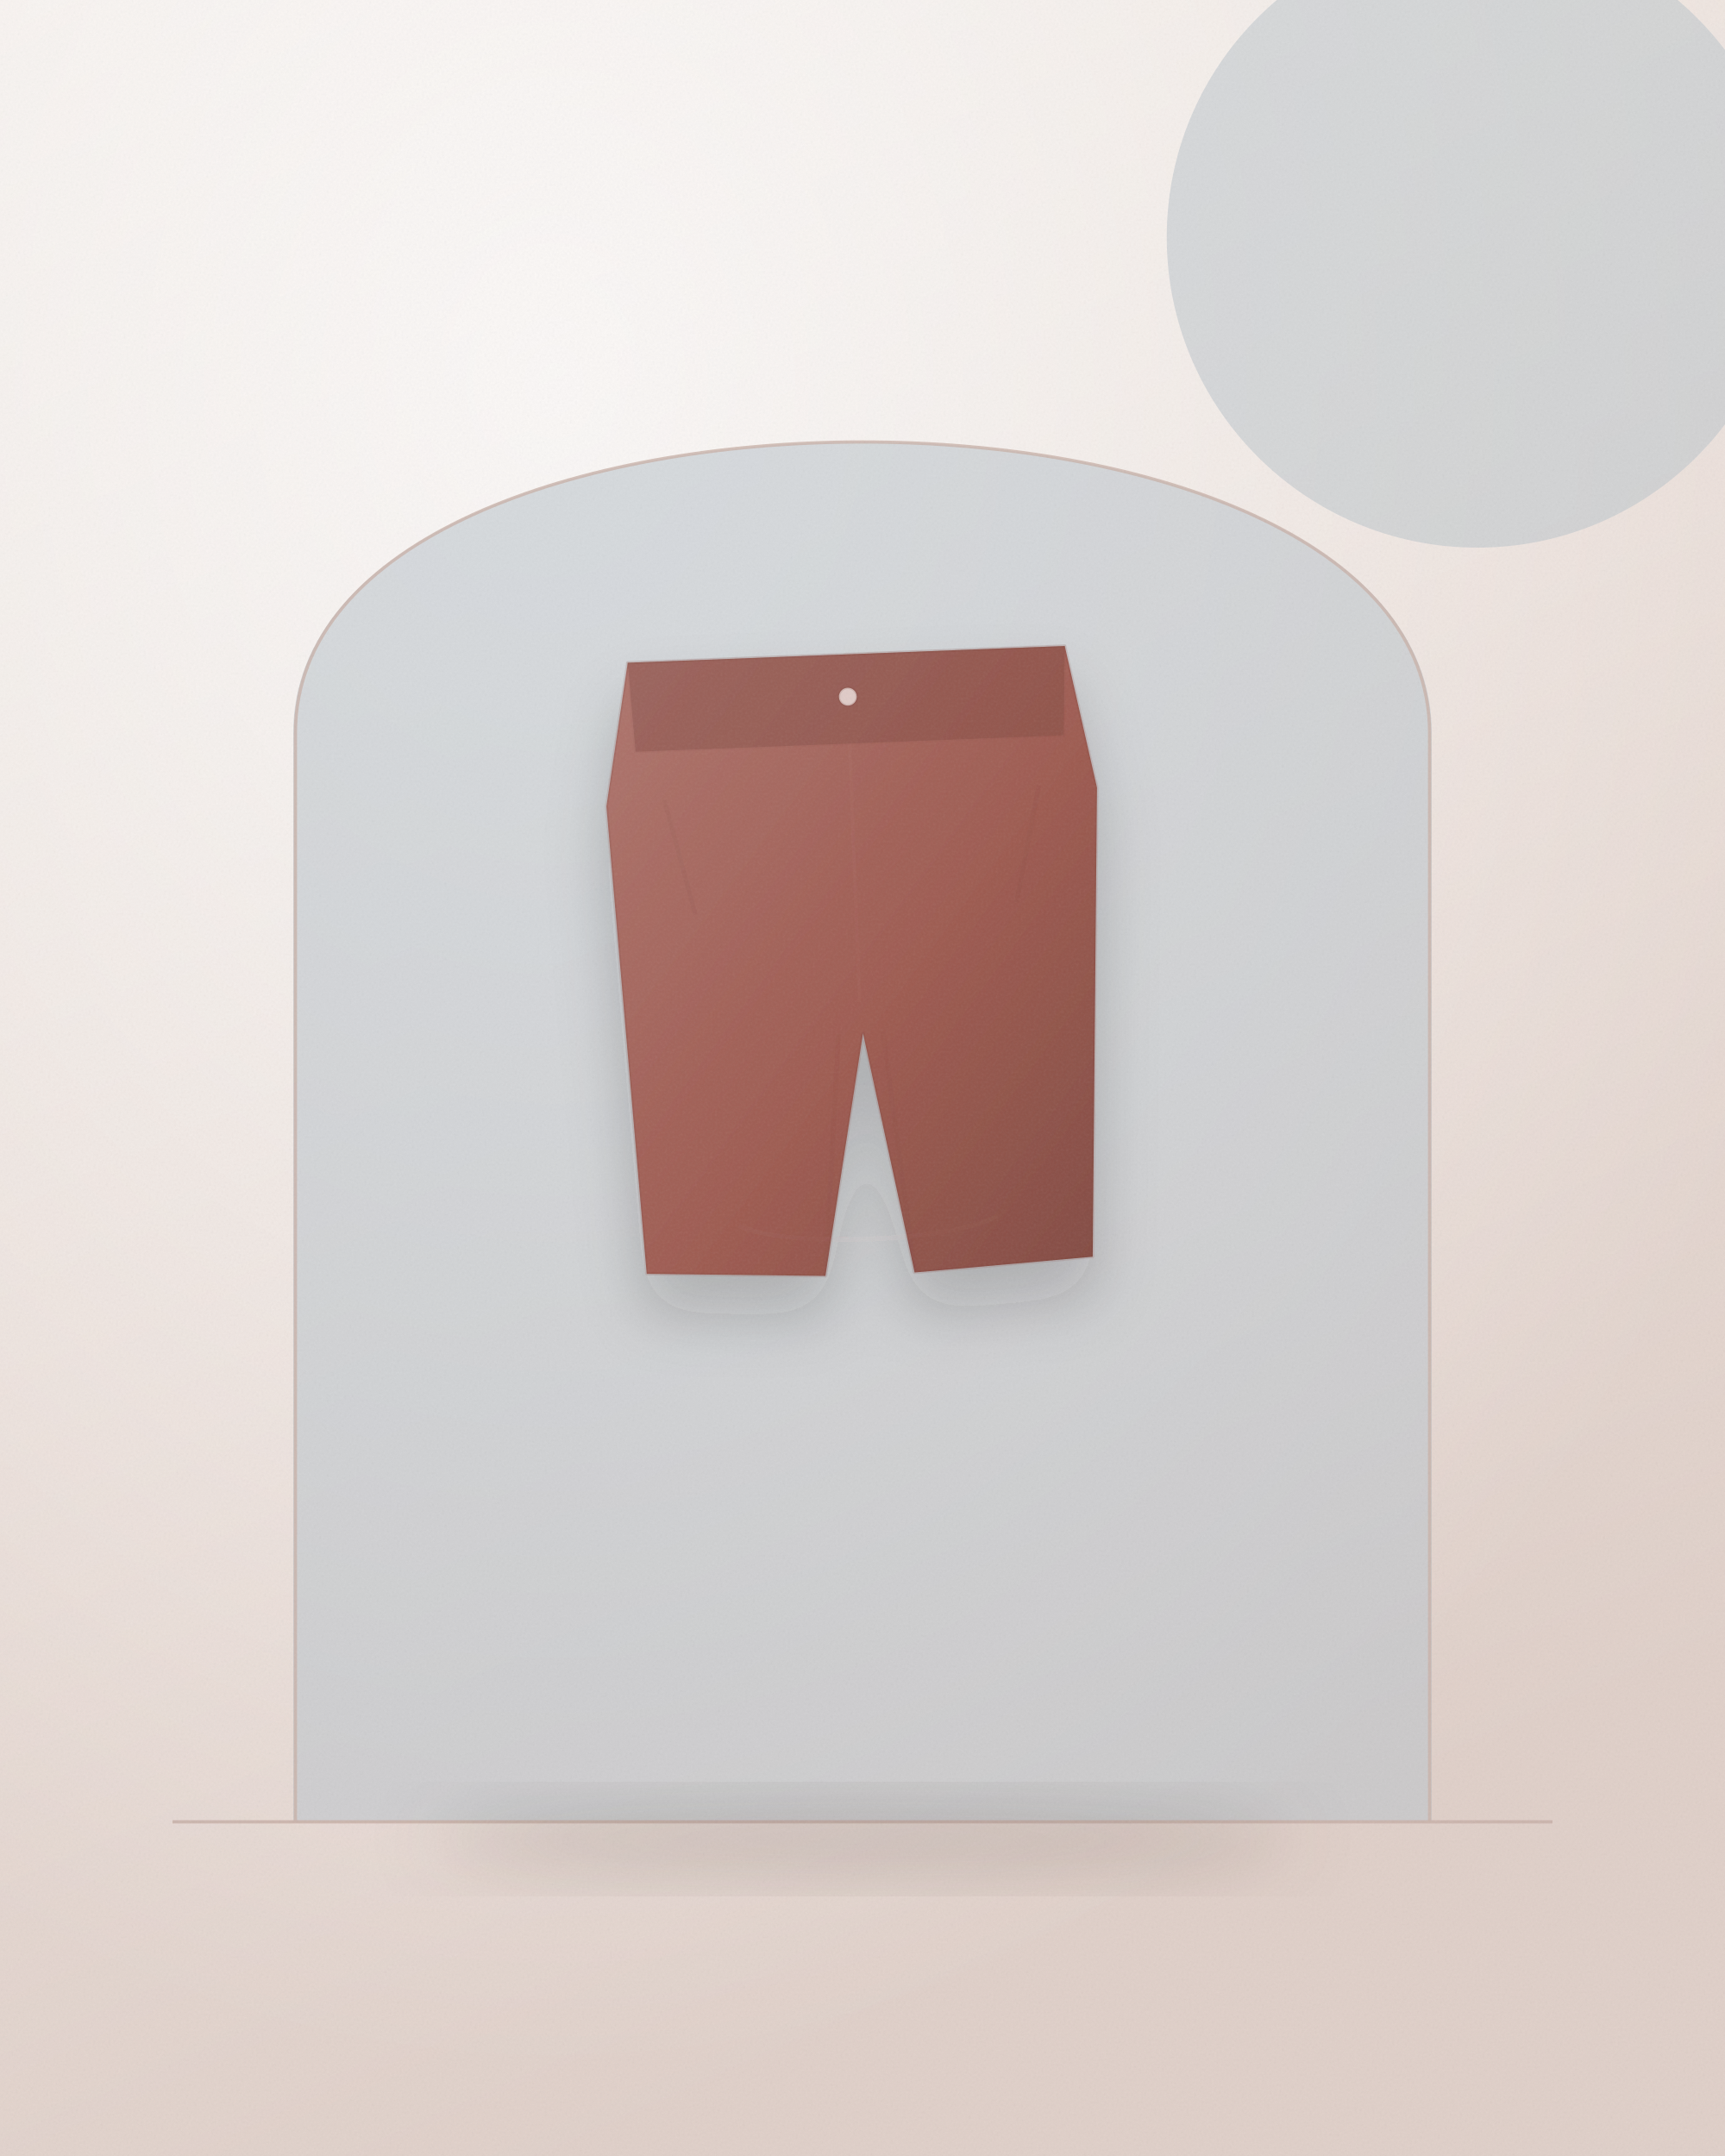
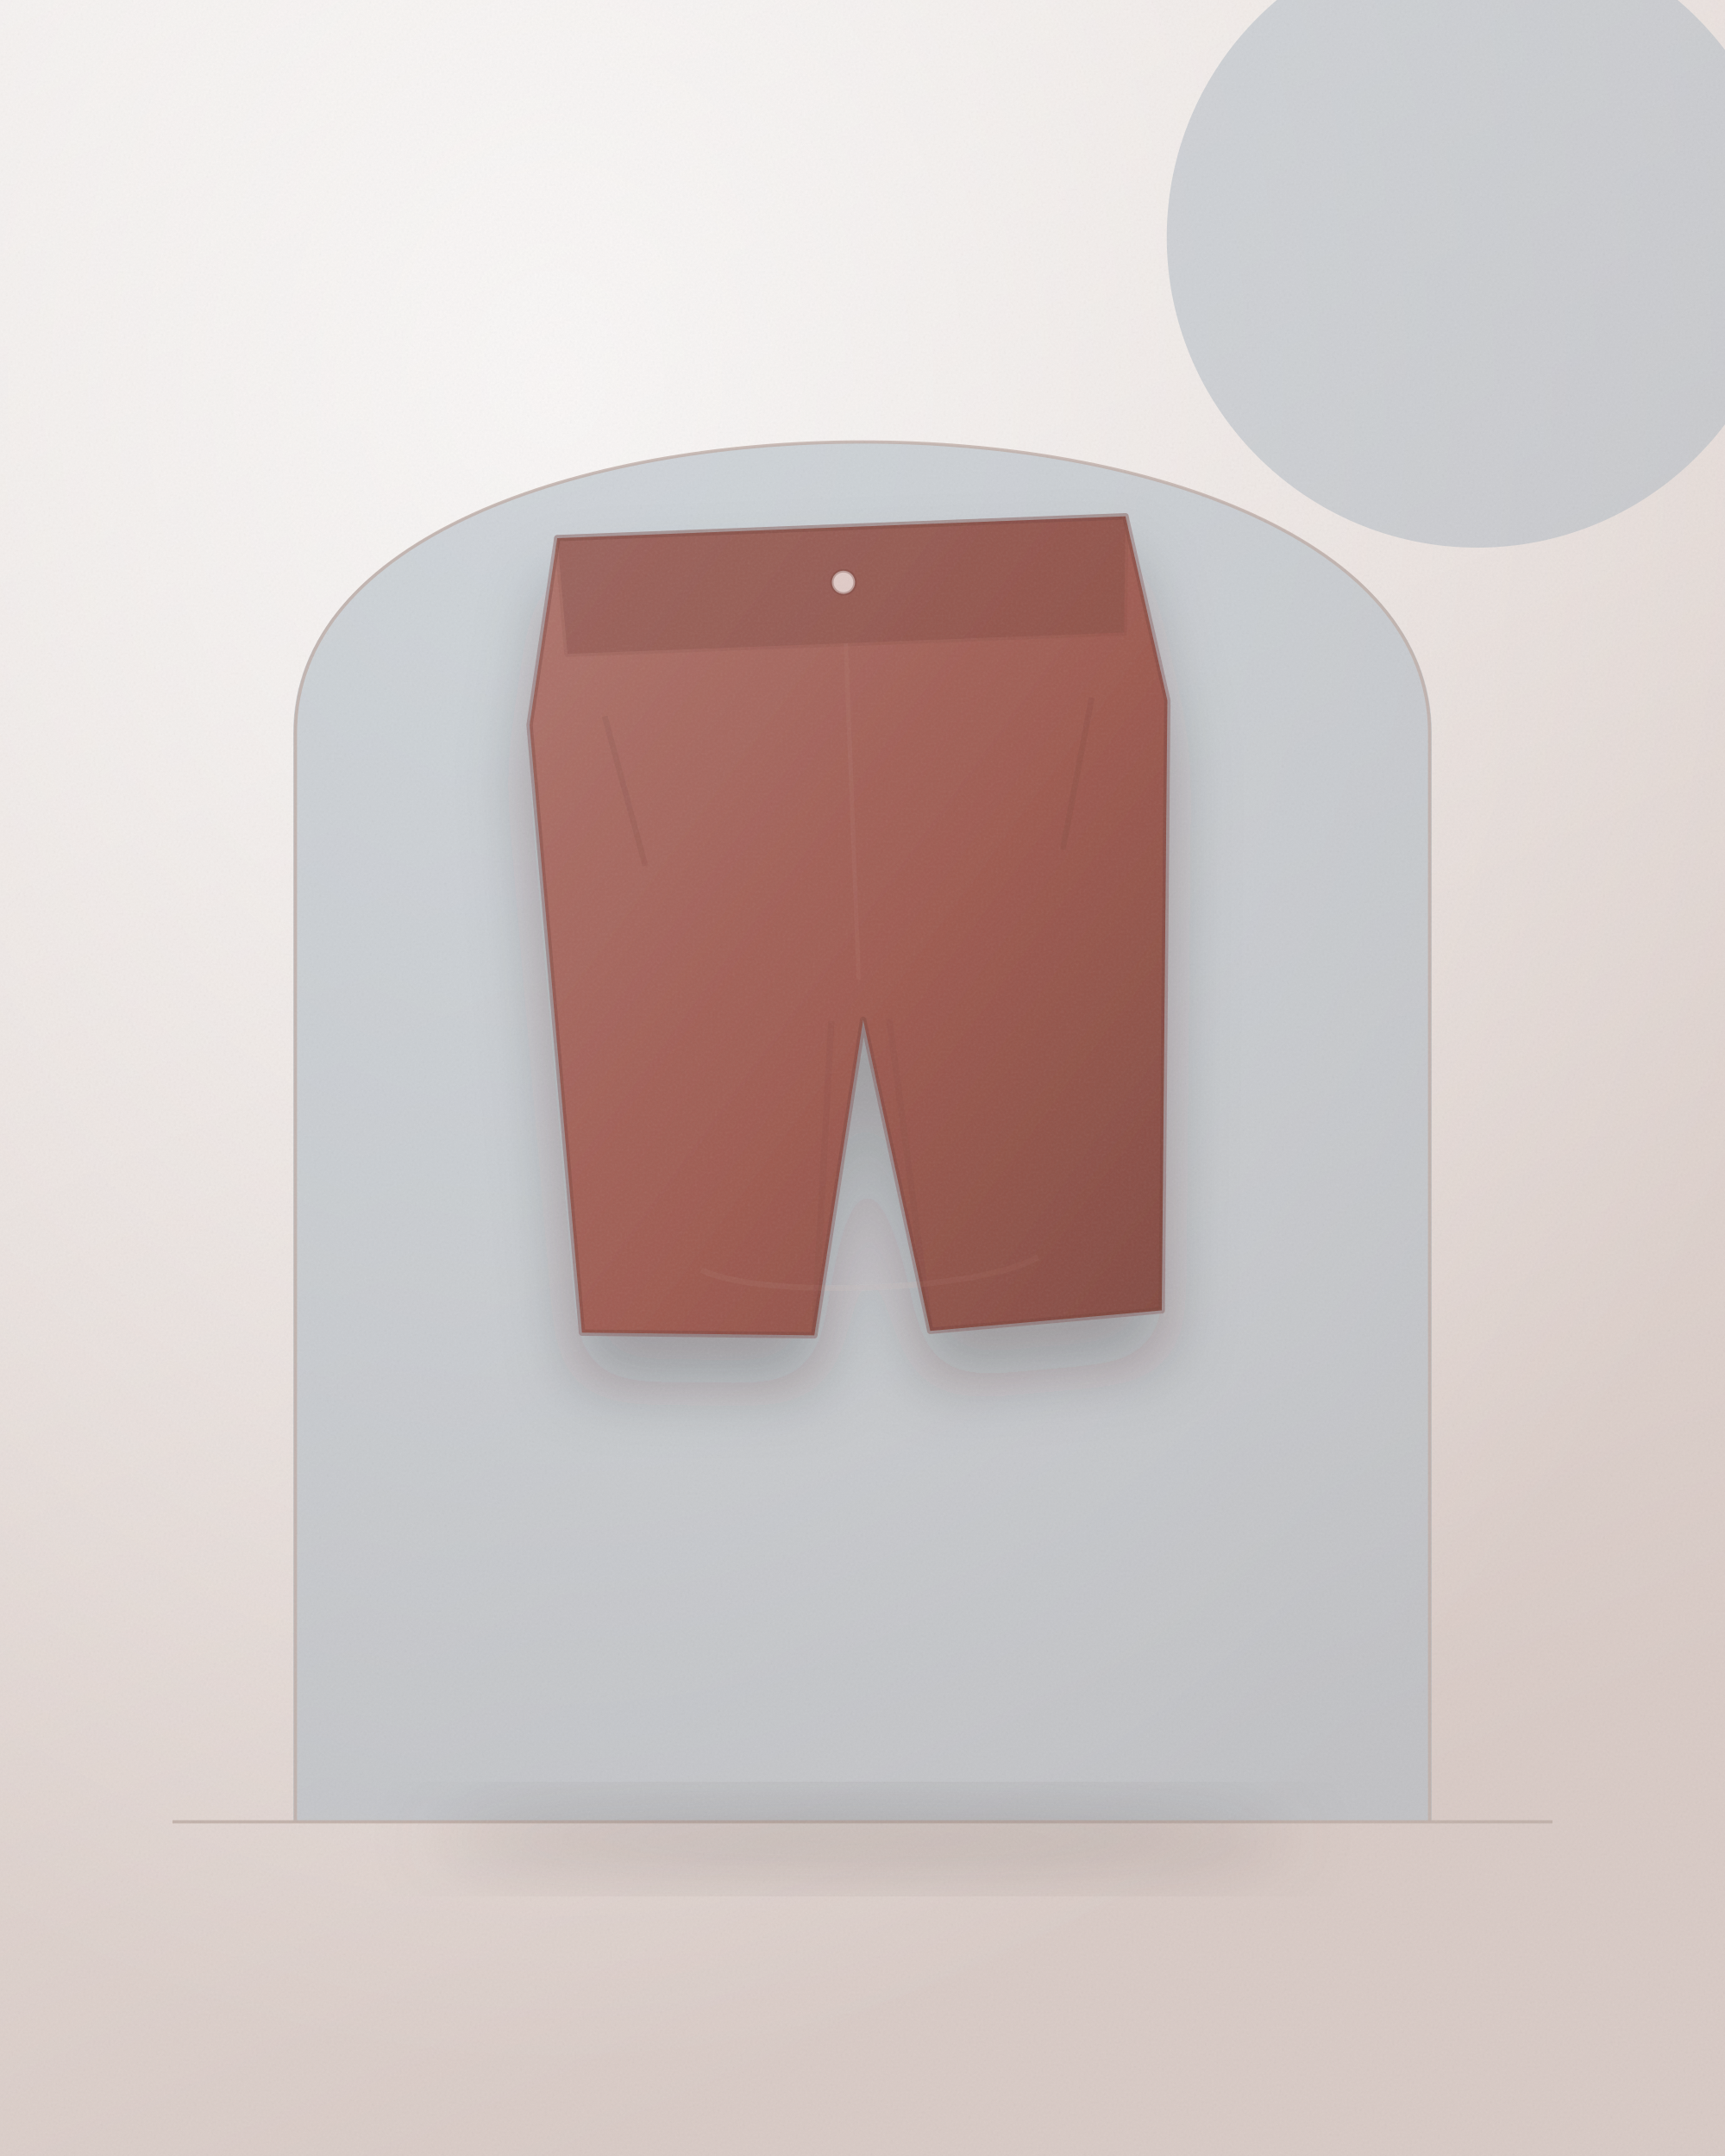
<svg xmlns="http://www.w3.org/2000/svg" viewBox="0 0 800 1000" width="800" height="1000" role="img">
  <defs>
    <linearGradient id="bg" x1="0" y1="0" x2="0.35" y2="1">
-       <stop offset="0" stop-color="#f3ece7" />
-       <stop offset="1" stop-color="#dfcfc8" />
+       <stop offset="0" stop-color="#efe9e6" />
+       <stop offset="1" stop-color="#d8cac5" />
    </linearGradient>
    <radialGradient id="glow" cx="32%" cy="18%" r="78%">
      <stop offset="0" stop-color="#ffffff" stop-opacity="0.72" />
      <stop offset="1" stop-color="#ffffff" stop-opacity="0" />
    </radialGradient>
    <linearGradient id="body" x1="0" y1="0" x2="1" y2="1">
      <stop offset="0" stop-color="#ae756d" />
      <stop offset="0.55" stop-color="#9e5b51" />
      <stop offset="1" stop-color="#824b42" />
    </linearGradient>
    <linearGradient id="bodySoft" x1="0" y1="0" x2="1" y2="0.7">
      <stop offset="0" stop-color="#bf938c" />
      <stop offset="1" stop-color="#9e5b51" />
    </linearGradient>
    <linearGradient id="metal" x1="0" y1="0" x2="1" y2="1">
      <stop offset="0" stop-color="#f3eee2" />
      <stop offset="0.35" stop-color="#cdbfa6" />
      <stop offset="0.62" stop-color="#f8f3e8" />
      <stop offset="1" stop-color="#9d8b70" />
    </linearGradient>
    <filter id="grain">
      <feTurbulence type="fractalNoise" baseFrequency="0.86" numOctaves="2" stitchTiles="stitch" />
      <feColorMatrix type="saturate" values="0" />
      <feComponentTransfer>
        <feFuncA type="linear" slope="0.11" />
      </feComponentTransfer>
    </filter>
    <filter id="objectShadow" x="-30%" y="-30%" width="160%" height="170%">
-       <feDropShadow dx="0" dy="18" stdDeviation="14" flood-color="#312723" flood-opacity="0.2" />
+       <feDropShadow dx="0" dy="22" stdDeviation="16" flood-color="#2e2725" flood-opacity="0.28" />
    </filter>
    <filter id="blur">
      <feGaussianBlur stdDeviation="18" />
    </filter>
    <filter id="soft">
      <feGaussianBlur stdDeviation="4" />
    </filter>
  </defs>
  <rect width="800" height="1000" fill="url(#bg)" />
  <rect width="800" height="1000" fill="url(#glow)" />
-   <circle cx="685.099" cy="110" r="144" fill="#bbc4cb" opacity="0.55" />
-   <path d="M 136 845 L 136 340 C 136 160 664 160 664 340 L 664 845 Z" fill="#bbc4cb" opacity="0.58" />
-   <path d="M 137 845 L 137 340 C 137 160 663 160 663 340 L 663 845" fill="none" stroke="#c9b3aa" stroke-width="1.5" opacity="0.8" />
-   <line x1="80" y1="845" x2="720" y2="845" stroke="#c9b3aa" stroke-width="1.5" opacity="0.9" />
-   <ellipse cx="400" cy="853" rx="200" ry="22" fill="#312723" opacity="0.14" filter="url(#blur)" />
-   <g transform="translate(400 500) scale(1 1) translate(-400 -500)" filter="url(#objectShadow)" stroke="#73423b" stroke-opacity="0.16" stroke-width="1.4" stroke-linejoin="round">
-     <g transform="translate(400 500) rotate(-2.2) scale(1.035) translate(-400 -500)">
+   <circle cx="685.099" cy="110" r="144" fill="#b0bac2" opacity="0.55" />
+   <path d="M 136 845 L 136 340 C 136 160 664 160 664 340 L 664 845 Z" fill="#b0bac2" opacity="0.58" />
+   <path d="M 137 845 L 137 340 C 137 160 663 160 663 340 L 663 845" fill="none" stroke="#bfaea7" stroke-width="1.5" opacity="0.8" />
+   <line x1="80" y1="845" x2="720" y2="845" stroke="#bfaea7" stroke-width="1.5" opacity="0.9" />
+   <ellipse cx="400" cy="853" rx="200" ry="22" fill="#2e2725" opacity="0.14" filter="url(#blur)" />
+   <g transform="translate(400 500) scale(1 1) translate(-400 -500)" filter="url(#objectShadow)" stroke="#73423b" stroke-opacity="0.34" stroke-width="2.2" stroke-linejoin="round">
+     <g transform="translate(400 500) rotate(-2.2) scale(1.3455) translate(-400 -500)">
      <g>
        <path d="M302 310 L498 310 L510 374 L500 584 L420 588 L401 480 L380 588 L300 584 L290 374 Z" fill="url(#body)" />
        <path d="M302 310 L498 310 L496 350 L304 350Z" fill="#73423b" opacity="0.32" />
        <path d="M400 350 L400 466" stroke="#bf938c" stroke-width="1.5" opacity="0.32" />
        <path d="M380 588 L390 480 M420 588 L410 480" stroke="#55312c" stroke-width="2.2" opacity="0.2" />
        <path d="M316 372 L328 424 M484 372 L472 424" stroke="#55312c" stroke-width="2" opacity="0.3" />
        <path d="M342 564 C362 575 438 575 458 564" fill="none" stroke="#bf938c" stroke-width="2" opacity="0.28" />
        <circle cx="400" cy="329" r="4" fill="#e0cbc7" stroke="#73423b" stroke-width="1.2" />
      </g>
    </g>
  </g>
  <rect width="800" height="1000" filter="url(#grain)" opacity="0.72" />
</svg>
